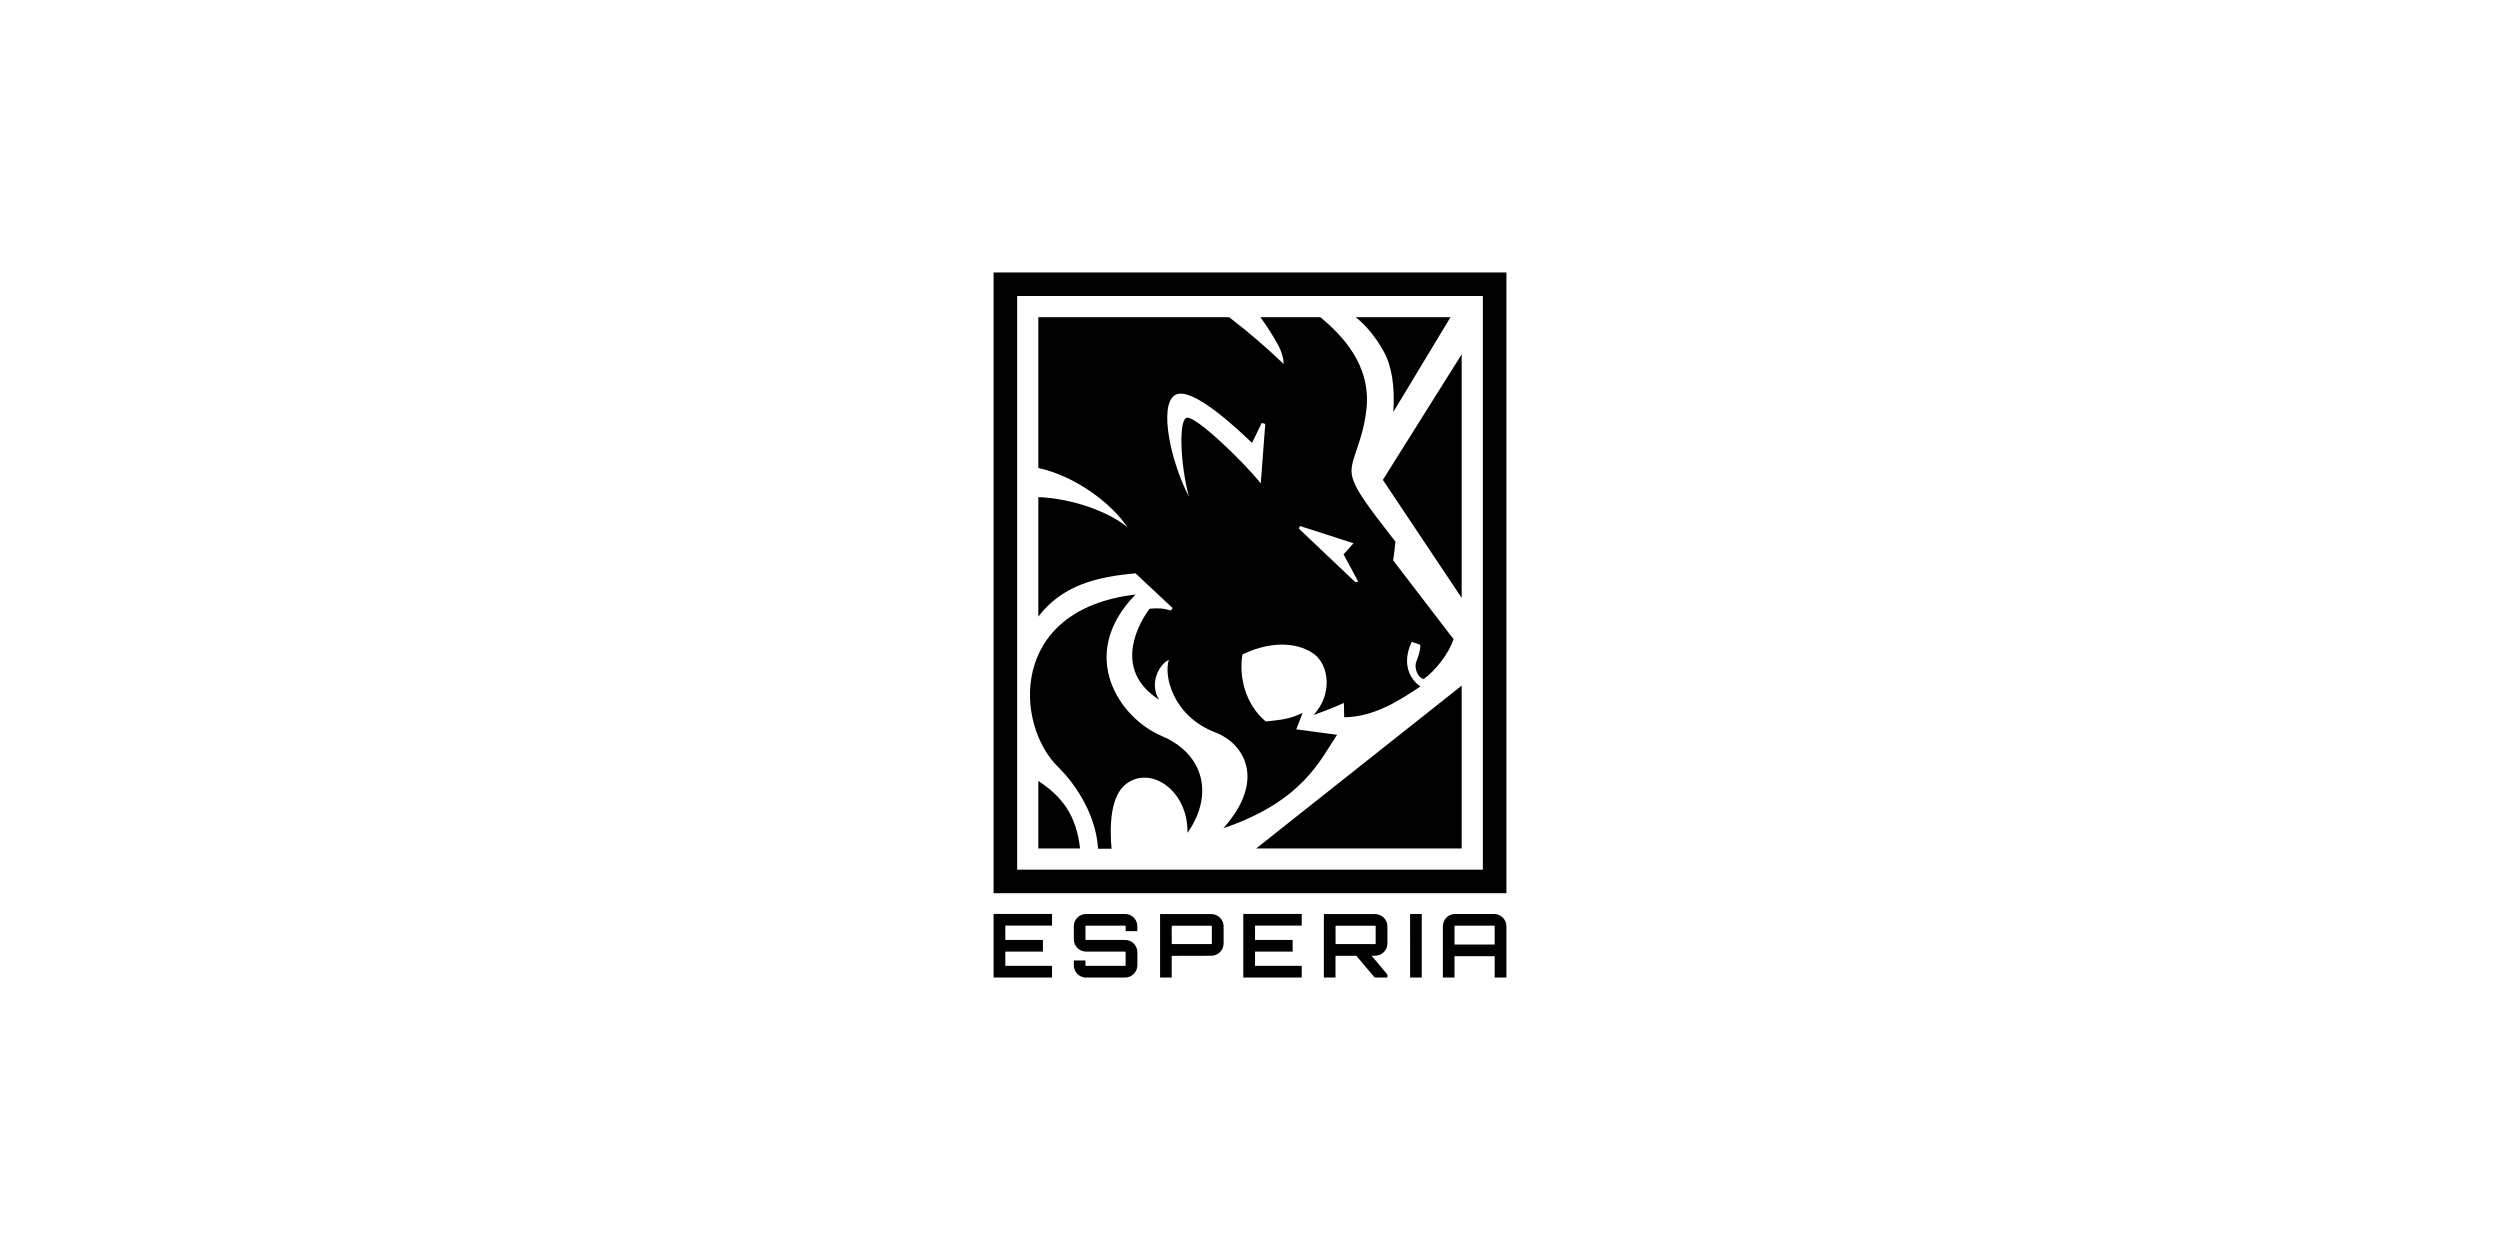
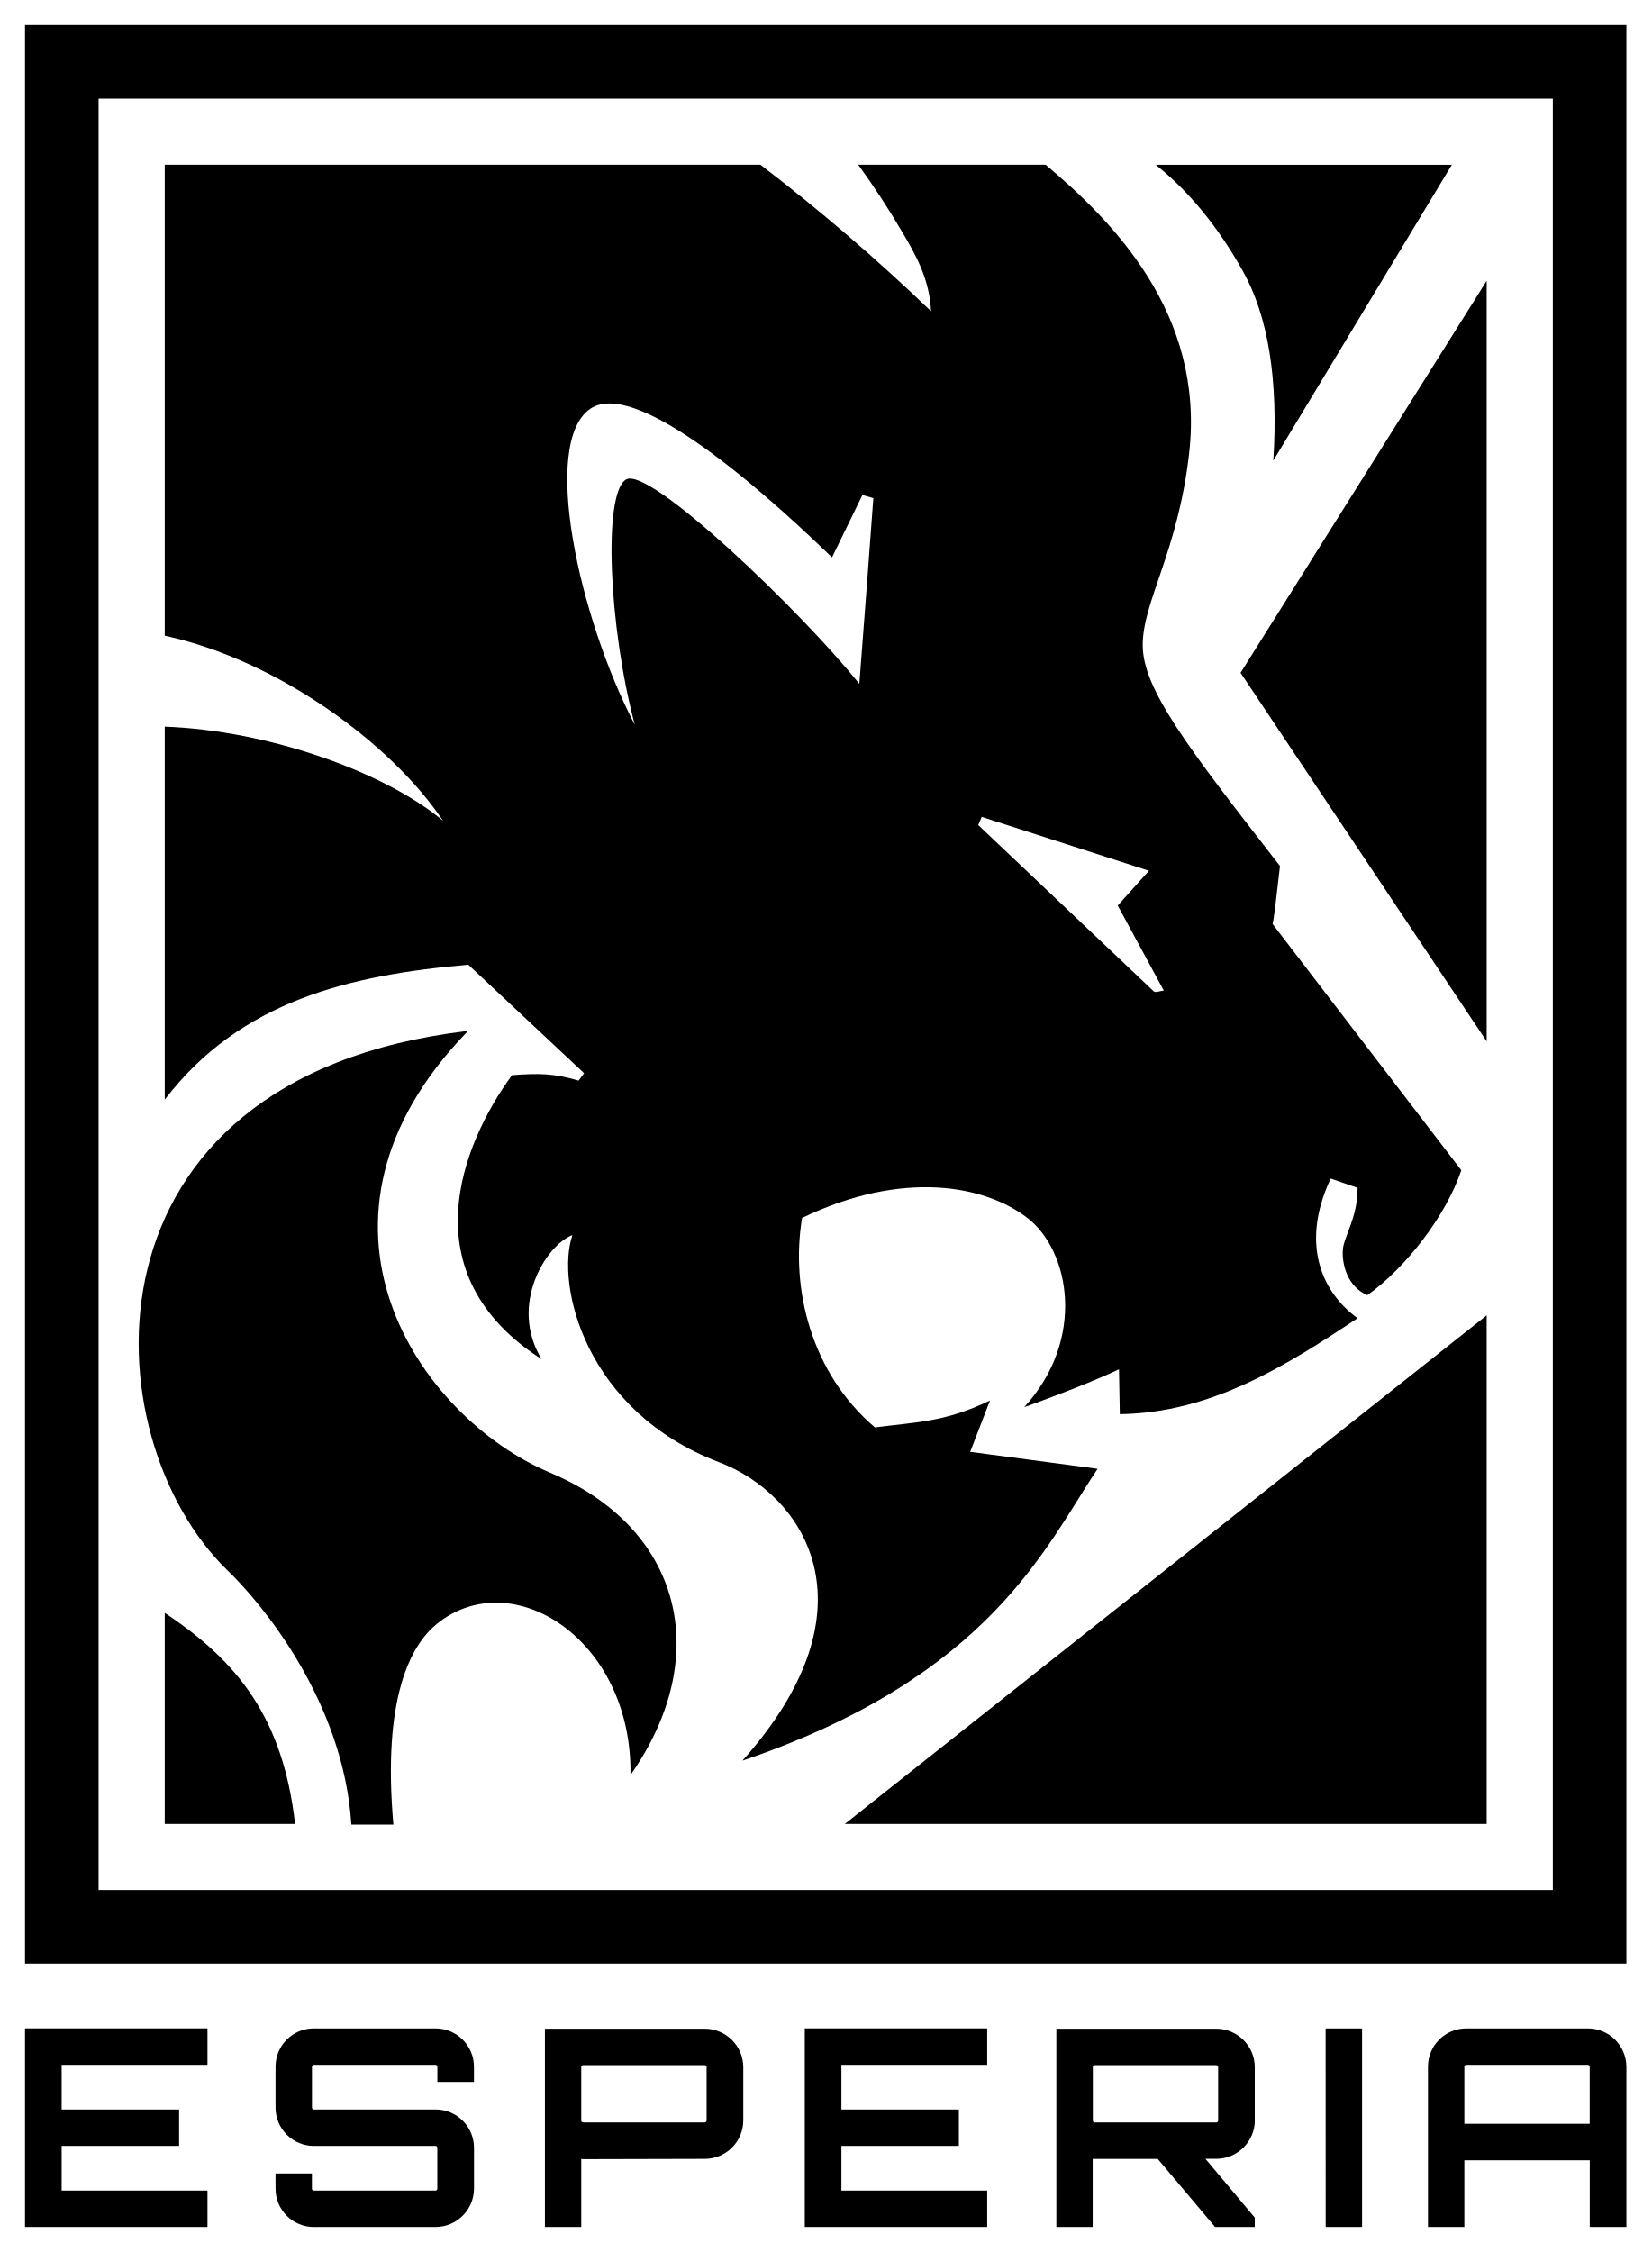
- <svg xmlns="http://www.w3.org/2000/svg" width="156" height="78" fill="none" viewBox="0 0 156 78">
+ <svg xmlns="http://www.w3.org/2000/svg" width="33" height="45" fill="none" viewBox="61.5 16.5 33 45">
  <path fill="currentColor" d="M65.646 57.759h-2.914v.893h2.347v.727h-2.347v.893h2.914v.727H62v-3.968h3.646zm5.326.342h-.732v-.303c0-.022-.017-.038-.034-.038h-2.434a.037.037 0 0 0-.038.038v.816c0 .022.016.038.038.038h2.434c.42 0 .766.342.766.766v.816a.77.77 0 0 1-.766.766h-2.434a.765.765 0 0 1-.766-.766v-.303h.727v.303c0 .022.016.038.038.038h2.434c.017 0 .034-.016.034-.038v-.816c0-.022-.017-.038-.034-.038h-2.434a.765.765 0 0 1-.765-.766v-.816c0-.424.341-.766.765-.766h2.434c.42 0 .766.342.766.766v.303Zm4.61-1.063c.424 0 .771.347.771.766v1.069a.77.77 0 0 1-.77.766l-2.451.006-.017-.006V61h-.726v-3.962h3.194Zm.038.766a.037.037 0 0 0-.038-.038h-2.428a.037.037 0 0 0-.039.038v1.069c0 .022.017.038.039.038h2.428a.037.037 0 0 0 .038-.038v-1.07Zm5.607-.045h-2.913v.893h2.347v.727h-2.347v.893h2.913v.727h-3.645v-3.968h3.645zm5.348 1.113c0 .42-.347.766-.772.766h-.215l.986 1.174V61h-.793l-1.146-1.36h-1.3V61h-.726v-3.962h3.194c.424 0 .771.347.771.766v1.069Zm-.77.04a.037.037 0 0 0 .037-.04v-1.068a.037.037 0 0 0-.038-.038h-2.428a.037.037 0 0 0-.038.038v1.069c0 .022.016.038.038.038zm2.185-1.88h.728V61h-.727zm5.239 0a.77.77 0 0 1 .771.766V61h-.732v-1.333h-2.506V61h-.727v-3.202c0-.424.342-.766.766-.766zm.038 1.907v-1.141a.037.037 0 0 0-.038-.038H90.8a.037.037 0 0 0-.038.038v1.14h2.506-.001ZM62 17v38.737h32V17zm30.53 3.562v33.704H63.47V18.471h29.06z" />
  <path fill="currentColor" d="M78.382 52.946h12.826V42.784zm7.908-23.002 4.918 7.365V22.11l-4.917 7.833Zm.04-8.038c.514.912.717 2.183.615 3.797l3.567-5.91h-5.917q.993.792 1.735 2.113M72.494 45.928c-2.633-1.108-5.321-5.037-1.651-8.817l-.008-.009c-7.923.944-7.51 8.132-4.8 10.767.694.663 2.33 2.627 2.486 5.09h.84c-.225-2.549.352-3.586.865-4.007 1.504-1.223 3.912.304 3.873 3.017 1.683-2.4 1.005-4.942-1.606-6.041zm-5.097 7.018c-.244-2.115-1.14-3.245-2.605-4.217v4.217z" />
  <path fill="currentColor" d="M86.93 34.966c.024-.086.07-.468.148-1.161-1.83-2.355-2.743-3.532-2.743-4.413 0-.88.702-1.856.928-3.836.318-2.804-1.552-4.655-2.868-5.764H78.65q.472.65.879 1.344c.28.468.546.952.576 1.583a40 40 0 0 0-3.409-2.927H64.792v9.41c2.27.494 4.53 2.16 5.56 3.698-1.182-.988-3.509-1.806-5.56-1.88v7.454c1.51-1.978 3.703-2.492 6.066-2.697l2.314 2.168-.109.148c-.506-.148-.794-.148-1.332-.109-1.012 1.388-2.057 3.976.592 5.675-.663-1.084.093-2.284.615-2.479-.335.99.25 3.517 2.93 4.538 1.667.631 3.225 2.877.468 5.964 4.955-1.685 6.053-4.272 7.097-5.832l-2.517-.335h-.03l.397-1.03c-.904.437-1.48.43-2.299.538-1.278-1.084-1.69-2.783-1.456-4.186 2.01-.967 3.653-.655 4.502 0 .85.654 1.177 2.424-.062 3.78-.008.009 1.239-.444 1.893-.755l.016.896c1.815-.024 3.303-.952 4.752-1.918-.663-.475-1.176-1.427-.538-2.79l.538.186c0 .608-.28.974-.296 1.247s.086.725.49.897c.749-.53 1.567-1.568 1.878-2.496l-3.77-4.92zm-8.258-4.801c-1.16-1.45-4.19-4.35-4.659-4.085-.467.264-.35 2.938.172 4.903-1.114-2.136-1.886-5.63-.889-6.315s3.974 2.144 4.83 2.97l.608-1.247.218.063c-.086 1.193-.179 2.386-.28 3.71Zm5.882 6.143-3.506-3.322.07-.163L84.46 33.9l-.624.694.92 1.7c-.079.008-.172.047-.203.015Z" />
</svg>
